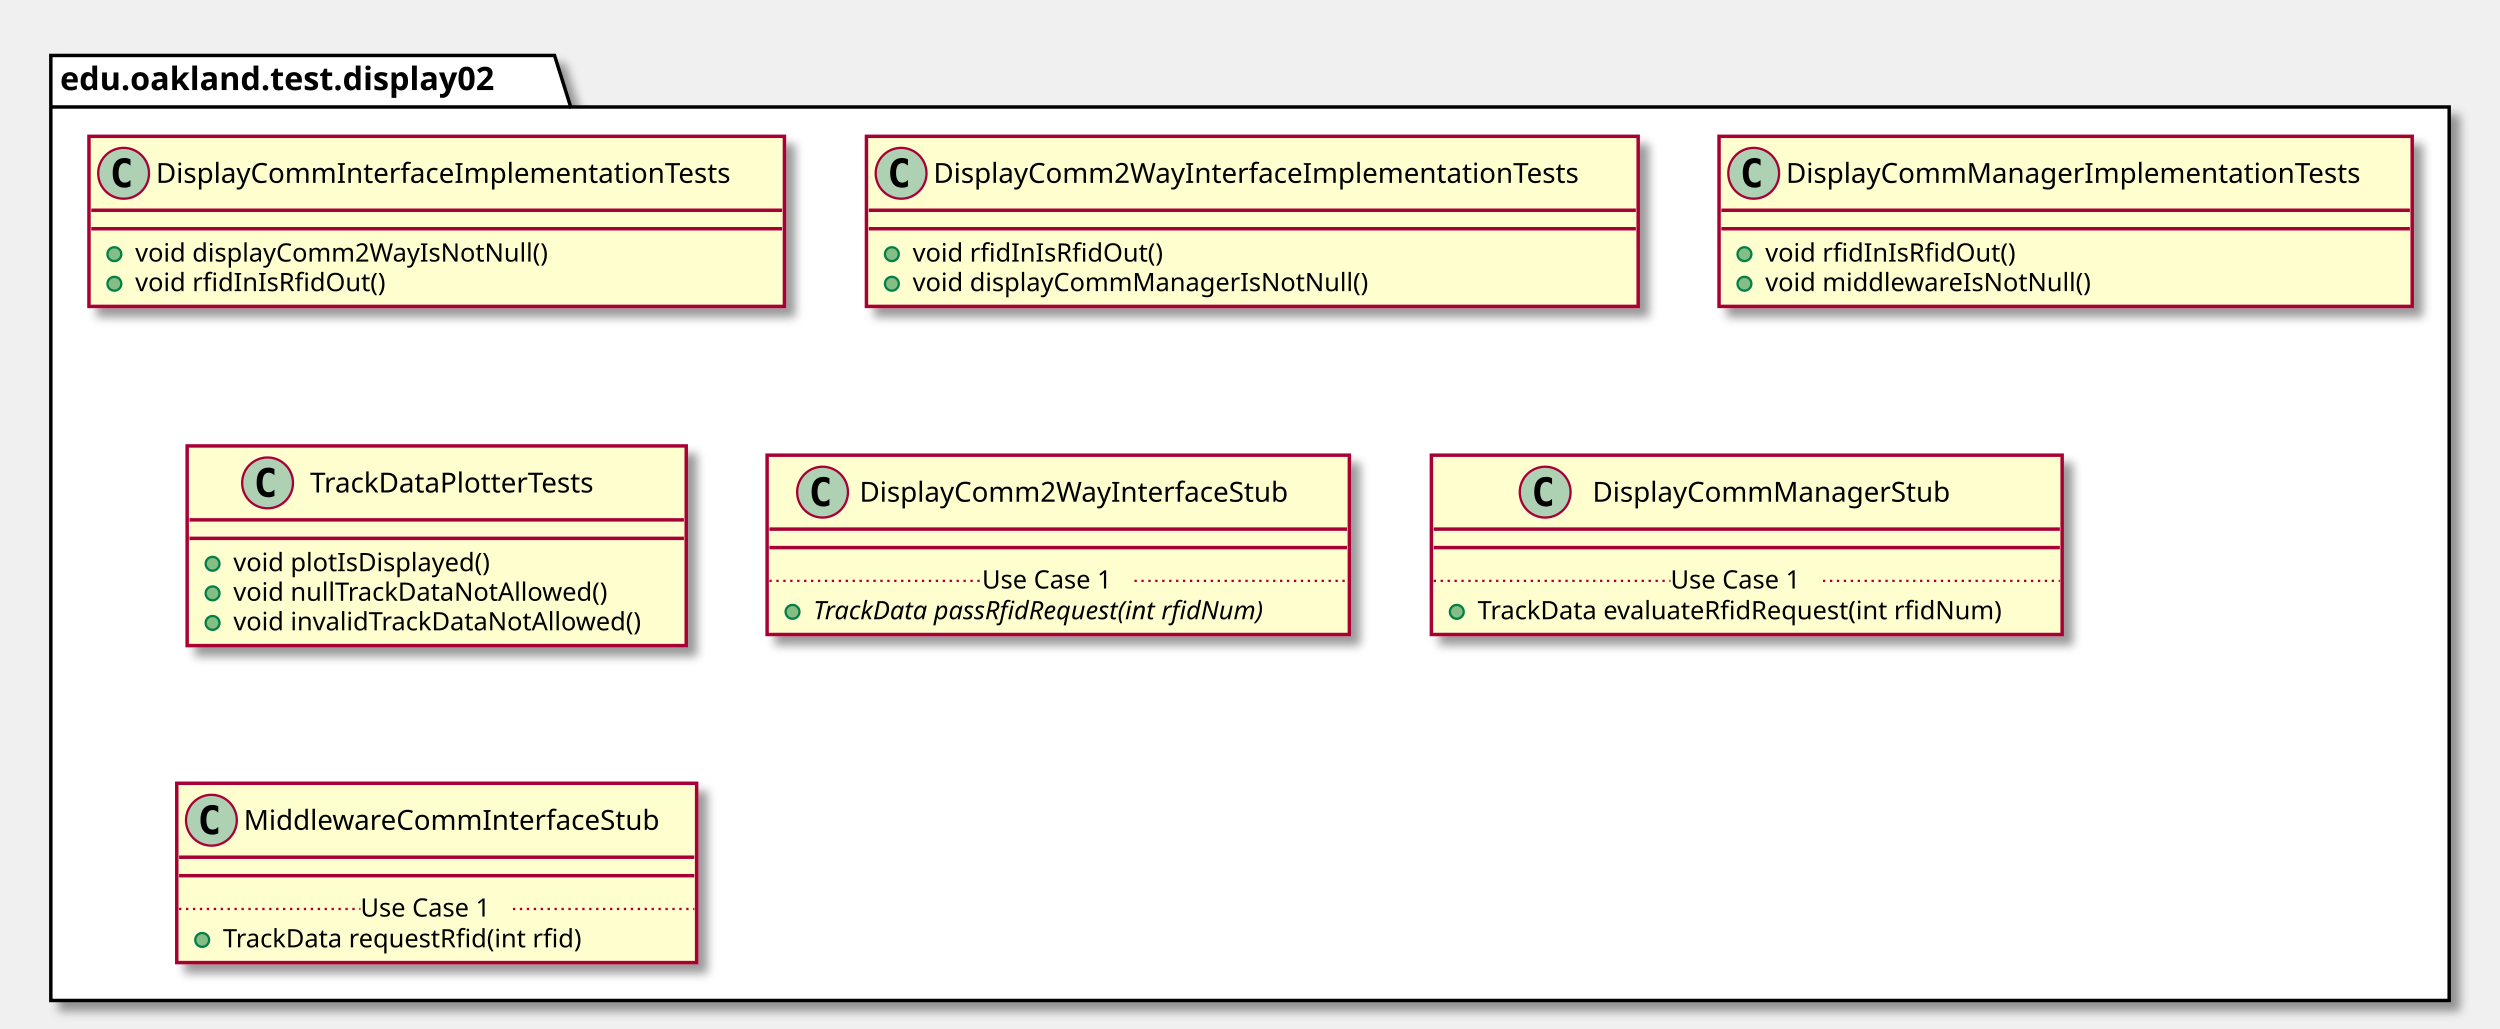
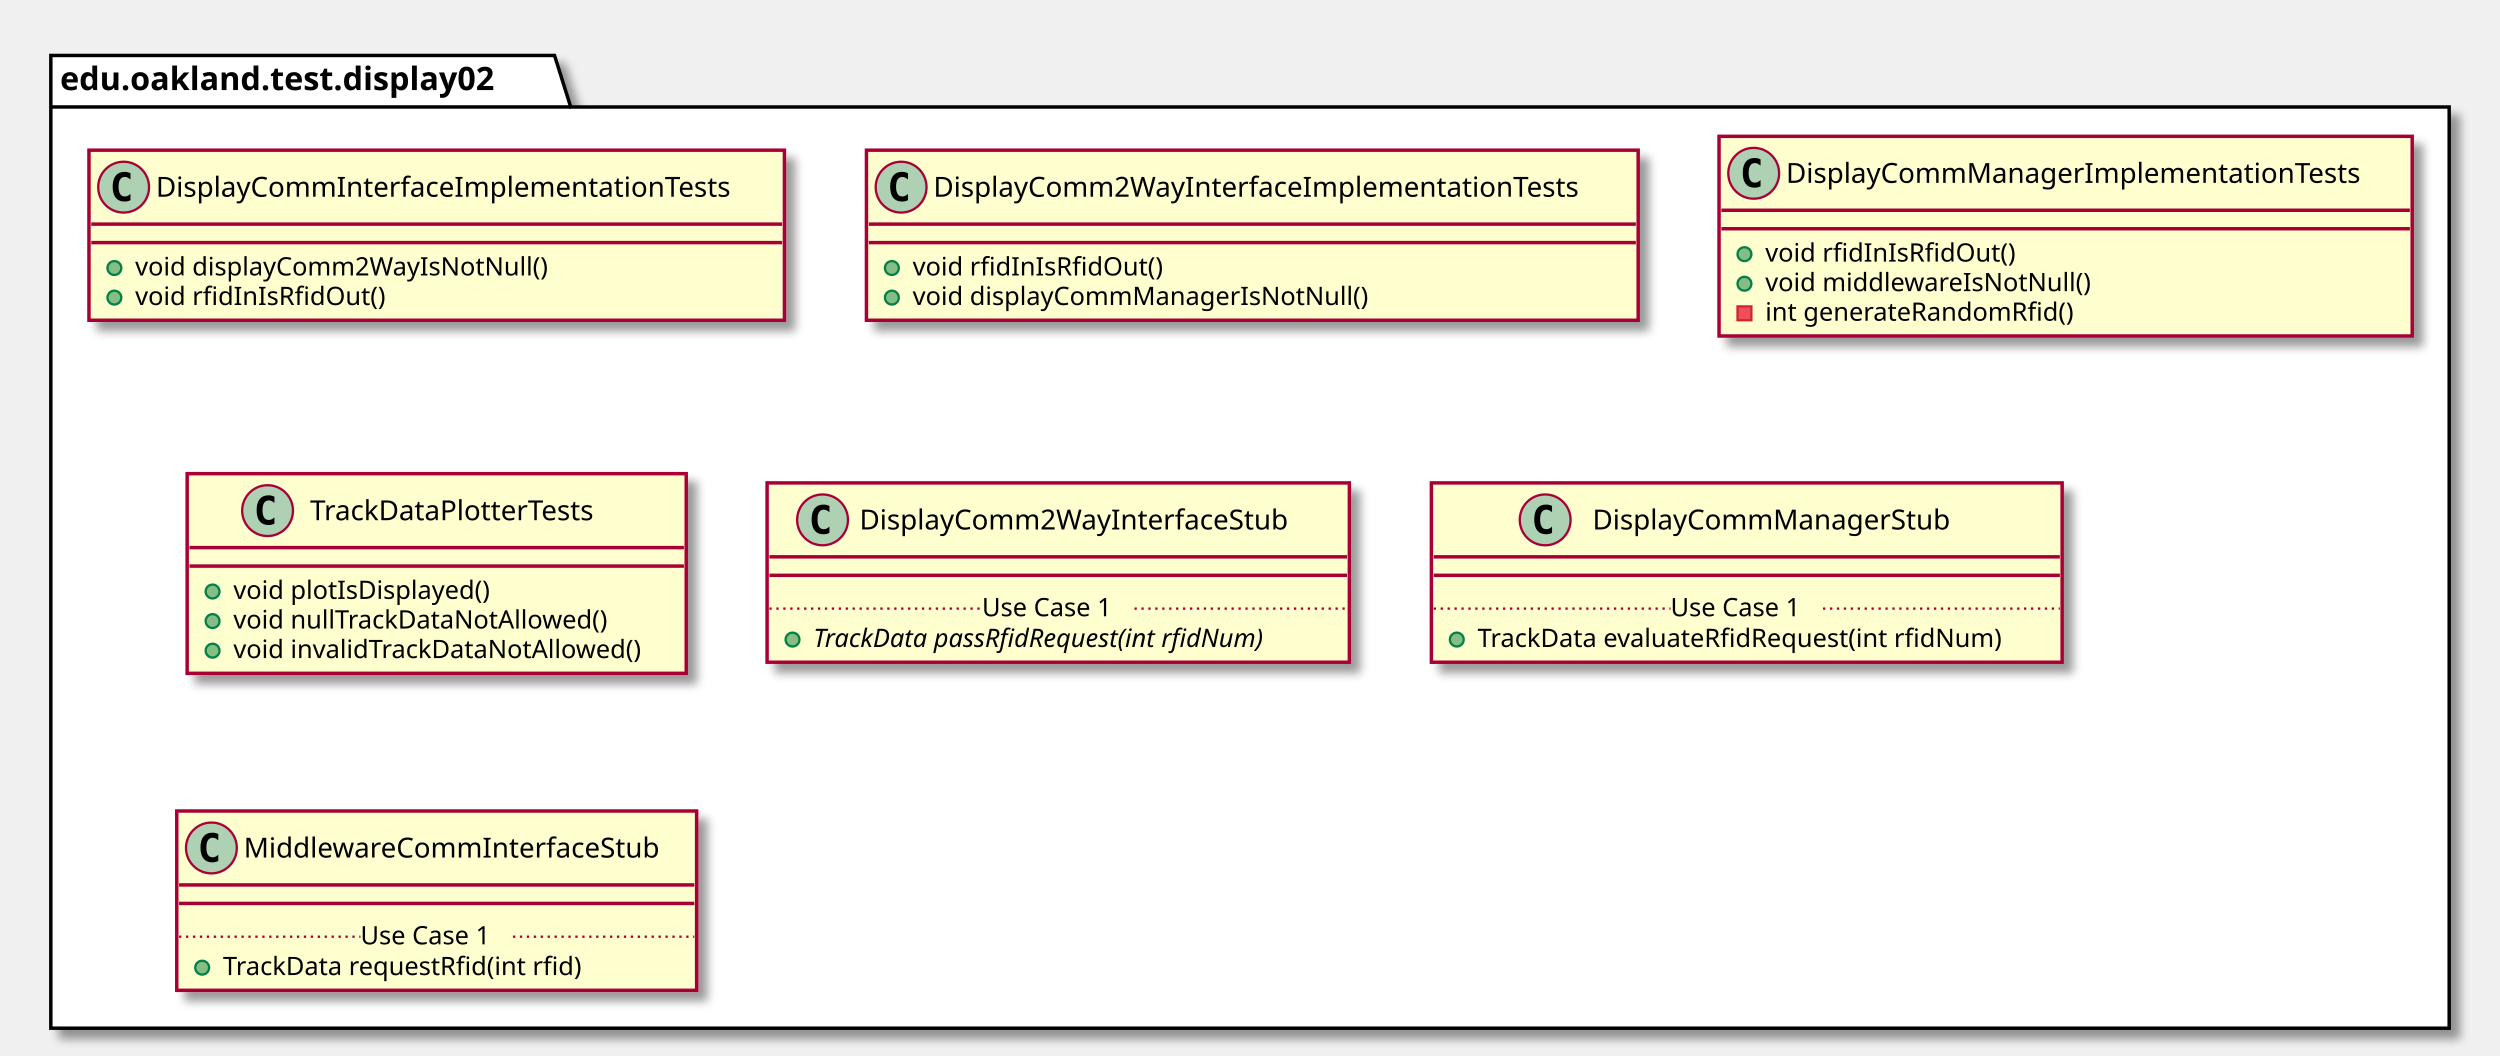
- <svg xmlns="http://www.w3.org/2000/svg" contentScriptType="application/ecmascript" contentStyleType="text/css" height="445px" preserveAspectRatio="none" style="width:1082px;height:445px;" version="1.1" viewBox="0 0 1082 445" width="1082px" zoomAndPan="magnify">
+ <svg xmlns="http://www.w3.org/2000/svg" contentScriptType="application/ecmascript" contentStyleType="text/css" height="457px" preserveAspectRatio="none" style="width:1082px;height:457px;" version="1.1" viewBox="0 0 1082 457" width="1082px" zoomAndPan="magnify">
  <defs>
-     <filter height="300%" id="f1g6wb7v32ehka" width="300%" x="-1" y="-1">
+     <filter height="300%" id="fezh5bng9j3jn" width="300%" x="-1" y="-1">
      <feGaussianBlur result="blurOut" stdDeviation="2.0" />
      <feColorMatrix in="blurOut" result="blurOut2" type="matrix" values="0 0 0 0 0 0 0 0 0 0 0 0 0 0 0 0 0 0 .4 0" />
      <feOffset dx="4.0" dy="4.0" in="blurOut2" result="blurOut3" />
      <feBlend in="SourceGraphic" in2="blurOut3" mode="normal" />
    </filter>
  </defs>
  <g>
-     <polygon fill="#FFFFFF" filter="url(#f1g6wb7v32ehka)" points="22,24,240,24,247,46.297,1060,46.297,1060,433,22,433,22,24" style="stroke: #000000; stroke-width: 1.5;" />
+     <polygon fill="#FFFFFF" filter="url(#fezh5bng9j3jn)" points="22,24,240,24,247,46.297,1060,46.297,1060,445,22,445,22,24" style="stroke: #000000; stroke-width: 1.5;" />
    <line style="stroke: #000000; stroke-width: 1.5;" x1="22" x2="247" y1="46.297" y2="46.297" />
    <text fill="#000000" font-family="sans-serif" font-size="14" font-weight="bold" lengthAdjust="spacingAndGlyphs" textLength="212" x="26" y="38.995">edu.oakland.test.display02</text>
-     <rect fill="#FEFECE" filter="url(#f1g6wb7v32ehka)" height="73.609" id="DisplayCommInterfaceImplementationTests" style="stroke: #A80036; stroke-width: 1.5;" width="301" x="38.5" y="59" />
-     <ellipse cx="53.5" cy="75" fill="#ADD1B2" rx="11" ry="11" style="stroke: #A80036; stroke-width: 1.0;" />
-     <path d="M56.469,80.641 Q55.891,80.938 55.25,81.078 Q54.609,81.234 53.906,81.234 Q51.406,81.234 50.078,79.594 Q48.766,77.938 48.766,74.812 Q48.766,71.688 50.078,70.031 Q51.406,68.375 53.906,68.375 Q54.609,68.375 55.25,68.531 Q55.906,68.688 56.469,68.984 L56.469,71.703 Q55.844,71.125 55.25,70.859 Q54.656,70.578 54.031,70.578 Q52.688,70.578 52,71.656 Q51.312,72.719 51.312,74.812 Q51.312,76.906 52,77.984 Q52.688,79.047 54.031,79.047 Q54.656,79.047 55.25,78.781 Q55.844,78.5 56.469,77.922 L56.469,80.641 Z " />
-     <text fill="#000000" font-family="sans-serif" font-size="12" lengthAdjust="spacingAndGlyphs" textLength="269" x="67.5" y="79.154">DisplayCommInterfaceImplementationTests</text>
-     <line style="stroke: #A80036; stroke-width: 1.5;" x1="39.5" x2="338.5" y1="91" y2="91" />
-     <line style="stroke: #A80036; stroke-width: 1.5;" x1="39.5" x2="338.5" y1="99" y2="99" />
-     <ellipse cx="49.5" cy="110" fill="#84BE84" rx="3" ry="3" style="stroke: #038048; stroke-width: 1.0;" />
-     <text fill="#000000" font-family="sans-serif" font-size="11" lengthAdjust="spacingAndGlyphs" textLength="191" x="58.5" y="113.21">void displayComm2WayIsNotNull()</text>
-     <ellipse cx="49.5" cy="122.805" fill="#84BE84" rx="3" ry="3" style="stroke: #038048; stroke-width: 1.0;" />
-     <text fill="#000000" font-family="sans-serif" font-size="11" lengthAdjust="spacingAndGlyphs" textLength="115" x="58.5" y="126.015">void rfidInIsRfidOut()</text>
-     <rect fill="#FEFECE" filter="url(#f1g6wb7v32ehka)" height="73.609" id="DisplayComm2WayInterfaceImplementationTests" style="stroke: #A80036; stroke-width: 1.5;" width="334" x="375" y="59" />
-     <ellipse cx="390" cy="75" fill="#ADD1B2" rx="11" ry="11" style="stroke: #A80036; stroke-width: 1.0;" />
-     <path d="M392.969,80.641 Q392.391,80.938 391.75,81.078 Q391.109,81.234 390.406,81.234 Q387.906,81.234 386.578,79.594 Q385.266,77.938 385.266,74.812 Q385.266,71.688 386.578,70.031 Q387.906,68.375 390.406,68.375 Q391.109,68.375 391.75,68.531 Q392.406,68.688 392.969,68.984 L392.969,71.703 Q392.344,71.125 391.75,70.859 Q391.156,70.578 390.531,70.578 Q389.188,70.578 388.5,71.656 Q387.812,72.719 387.812,74.812 Q387.812,76.906 388.5,77.984 Q389.188,79.047 390.531,79.047 Q391.156,79.047 391.75,78.781 Q392.344,78.5 392.969,77.922 L392.969,80.641 Z " />
-     <text fill="#000000" font-family="sans-serif" font-size="12" lengthAdjust="spacingAndGlyphs" textLength="302" x="404" y="79.154">DisplayComm2WayInterfaceImplementationTests</text>
-     <line style="stroke: #A80036; stroke-width: 1.5;" x1="376" x2="708" y1="91" y2="91" />
-     <line style="stroke: #A80036; stroke-width: 1.5;" x1="376" x2="708" y1="99" y2="99" />
-     <ellipse cx="386" cy="110" fill="#84BE84" rx="3" ry="3" style="stroke: #038048; stroke-width: 1.0;" />
-     <text fill="#000000" font-family="sans-serif" font-size="11" lengthAdjust="spacingAndGlyphs" textLength="115" x="395" y="113.21">void rfidInIsRfidOut()</text>
-     <ellipse cx="386" cy="122.805" fill="#84BE84" rx="3" ry="3" style="stroke: #038048; stroke-width: 1.0;" />
-     <text fill="#000000" font-family="sans-serif" font-size="11" lengthAdjust="spacingAndGlyphs" textLength="211" x="395" y="126.015">void displayCommManagerIsNotNull()</text>
-     <rect fill="#FEFECE" filter="url(#f1g6wb7v32ehka)" height="73.609" id="DisplayCommManagerImplementationTests" style="stroke: #A80036; stroke-width: 1.5;" width="300" x="744" y="59" />
+     <rect fill="#FEFECE" filter="url(#fezh5bng9j3jn)" height="73.609" id="DisplayCommInterfaceImplementationTests" style="stroke: #A80036; stroke-width: 1.5;" width="301" x="38.5" y="65" />
+     <ellipse cx="53.5" cy="81" fill="#ADD1B2" rx="11" ry="11" style="stroke: #A80036; stroke-width: 1.0;" />
+     <path d="M56.469,86.641 Q55.891,86.938 55.25,87.078 Q54.609,87.234 53.906,87.234 Q51.406,87.234 50.078,85.594 Q48.766,83.938 48.766,80.812 Q48.766,77.688 50.078,76.031 Q51.406,74.375 53.906,74.375 Q54.609,74.375 55.25,74.531 Q55.906,74.688 56.469,74.984 L56.469,77.703 Q55.844,77.125 55.25,76.859 Q54.656,76.578 54.031,76.578 Q52.688,76.578 52,77.656 Q51.312,78.719 51.312,80.812 Q51.312,82.906 52,83.984 Q52.688,85.047 54.031,85.047 Q54.656,85.047 55.25,84.781 Q55.844,84.5 56.469,83.922 L56.469,86.641 Z " />
+     <text fill="#000000" font-family="sans-serif" font-size="12" lengthAdjust="spacingAndGlyphs" textLength="269" x="67.5" y="85.154">DisplayCommInterfaceImplementationTests</text>
+     <line style="stroke: #A80036; stroke-width: 1.5;" x1="39.5" x2="338.5" y1="97" y2="97" />
+     <line style="stroke: #A80036; stroke-width: 1.5;" x1="39.5" x2="338.5" y1="105" y2="105" />
+     <ellipse cx="49.5" cy="116" fill="#84BE84" rx="3" ry="3" style="stroke: #038048; stroke-width: 1.0;" />
+     <text fill="#000000" font-family="sans-serif" font-size="11" lengthAdjust="spacingAndGlyphs" textLength="191" x="58.5" y="119.21">void displayComm2WayIsNotNull()</text>
+     <ellipse cx="49.5" cy="128.805" fill="#84BE84" rx="3" ry="3" style="stroke: #038048; stroke-width: 1.0;" />
+     <text fill="#000000" font-family="sans-serif" font-size="11" lengthAdjust="spacingAndGlyphs" textLength="115" x="58.5" y="132.015">void rfidInIsRfidOut()</text>
+     <rect fill="#FEFECE" filter="url(#fezh5bng9j3jn)" height="73.609" id="DisplayComm2WayInterfaceImplementationTests" style="stroke: #A80036; stroke-width: 1.5;" width="334" x="375" y="65" />
+     <ellipse cx="390" cy="81" fill="#ADD1B2" rx="11" ry="11" style="stroke: #A80036; stroke-width: 1.0;" />
+     <path d="M392.969,86.641 Q392.391,86.938 391.75,87.078 Q391.109,87.234 390.406,87.234 Q387.906,87.234 386.578,85.594 Q385.266,83.938 385.266,80.812 Q385.266,77.688 386.578,76.031 Q387.906,74.375 390.406,74.375 Q391.109,74.375 391.75,74.531 Q392.406,74.688 392.969,74.984 L392.969,77.703 Q392.344,77.125 391.75,76.859 Q391.156,76.578 390.531,76.578 Q389.188,76.578 388.5,77.656 Q387.812,78.719 387.812,80.812 Q387.812,82.906 388.5,83.984 Q389.188,85.047 390.531,85.047 Q391.156,85.047 391.75,84.781 Q392.344,84.5 392.969,83.922 L392.969,86.641 Z " />
+     <text fill="#000000" font-family="sans-serif" font-size="12" lengthAdjust="spacingAndGlyphs" textLength="302" x="404" y="85.154">DisplayComm2WayInterfaceImplementationTests</text>
+     <line style="stroke: #A80036; stroke-width: 1.5;" x1="376" x2="708" y1="97" y2="97" />
+     <line style="stroke: #A80036; stroke-width: 1.5;" x1="376" x2="708" y1="105" y2="105" />
+     <ellipse cx="386" cy="116" fill="#84BE84" rx="3" ry="3" style="stroke: #038048; stroke-width: 1.0;" />
+     <text fill="#000000" font-family="sans-serif" font-size="11" lengthAdjust="spacingAndGlyphs" textLength="115" x="395" y="119.21">void rfidInIsRfidOut()</text>
+     <ellipse cx="386" cy="128.805" fill="#84BE84" rx="3" ry="3" style="stroke: #038048; stroke-width: 1.0;" />
+     <text fill="#000000" font-family="sans-serif" font-size="11" lengthAdjust="spacingAndGlyphs" textLength="211" x="395" y="132.015">void displayCommManagerIsNotNull()</text>
+     <rect fill="#FEFECE" filter="url(#fezh5bng9j3jn)" height="86.414" id="DisplayCommManagerImplementationTests" style="stroke: #A80036; stroke-width: 1.5;" width="300" x="744" y="59" />
    <ellipse cx="759" cy="75" fill="#ADD1B2" rx="11" ry="11" style="stroke: #A80036; stroke-width: 1.0;" />
    <path d="M761.969,80.641 Q761.391,80.938 760.75,81.078 Q760.109,81.234 759.406,81.234 Q756.906,81.234 755.578,79.594 Q754.266,77.938 754.266,74.812 Q754.266,71.688 755.578,70.031 Q756.906,68.375 759.406,68.375 Q760.109,68.375 760.75,68.531 Q761.406,68.688 761.969,68.984 L761.969,71.703 Q761.344,71.125 760.75,70.859 Q760.156,70.578 759.531,70.578 Q758.188,70.578 757.5,71.656 Q756.812,72.719 756.812,74.812 Q756.812,76.906 757.5,77.984 Q758.188,79.047 759.531,79.047 Q760.156,79.047 760.75,78.781 Q761.344,78.5 761.969,77.922 L761.969,80.641 Z " />
    <text fill="#000000" font-family="sans-serif" font-size="12" lengthAdjust="spacingAndGlyphs" textLength="268" x="773" y="79.154">DisplayCommManagerImplementationTests</text>
    <line style="stroke: #A80036; stroke-width: 1.5;" x1="745" x2="1043" y1="91" y2="91" />
    <line style="stroke: #A80036; stroke-width: 1.5;" x1="745" x2="1043" y1="99" y2="99" />
    <ellipse cx="755" cy="110" fill="#84BE84" rx="3" ry="3" style="stroke: #038048; stroke-width: 1.0;" />
    <text fill="#000000" font-family="sans-serif" font-size="11" lengthAdjust="spacingAndGlyphs" textLength="115" x="764" y="113.21">void rfidInIsRfidOut()</text>
    <ellipse cx="755" cy="122.805" fill="#84BE84" rx="3" ry="3" style="stroke: #038048; stroke-width: 1.0;" />
    <text fill="#000000" font-family="sans-serif" font-size="11" lengthAdjust="spacingAndGlyphs" textLength="151" x="764" y="126.015">void middlewareIsNotNull()</text>
-     <rect fill="#FEFECE" filter="url(#f1g6wb7v32ehka)" height="86.414" id="TrackDataPlotterTests" style="stroke: #A80036; stroke-width: 1.5;" width="216" x="81" y="193" />
-     <ellipse cx="115.8" cy="209" fill="#ADD1B2" rx="11" ry="11" style="stroke: #A80036; stroke-width: 1.0;" />
-     <path d="M118.769,214.641 Q118.191,214.938 117.55,215.078 Q116.909,215.234 116.206,215.234 Q113.706,215.234 112.378,213.594 Q111.066,211.938 111.066,208.812 Q111.066,205.688 112.378,204.031 Q113.706,202.375 116.206,202.375 Q116.909,202.375 117.55,202.531 Q118.206,202.688 118.769,202.984 L118.769,205.703 Q118.144,205.125 117.55,204.859 Q116.956,204.578 116.331,204.578 Q114.987,204.578 114.3,205.656 Q113.612,206.719 113.612,208.812 Q113.612,210.906 114.3,211.984 Q114.987,213.047 116.331,213.047 Q116.956,213.047 117.55,212.781 Q118.144,212.5 118.769,211.922 L118.769,214.641 Z " />
-     <text fill="#000000" font-family="sans-serif" font-size="12" lengthAdjust="spacingAndGlyphs" textLength="140" x="134.2" y="213.154">TrackDataPlotterTests</text>
-     <line style="stroke: #A80036; stroke-width: 1.5;" x1="82" x2="296" y1="225" y2="225" />
-     <line style="stroke: #A80036; stroke-width: 1.5;" x1="82" x2="296" y1="233" y2="233" />
-     <ellipse cx="92" cy="244" fill="#84BE84" rx="3" ry="3" style="stroke: #038048; stroke-width: 1.0;" />
-     <text fill="#000000" font-family="sans-serif" font-size="11" lengthAdjust="spacingAndGlyphs" textLength="121" x="101" y="247.21">void plotIsDisplayed()</text>
-     <ellipse cx="92" cy="256.805" fill="#84BE84" rx="3" ry="3" style="stroke: #038048; stroke-width: 1.0;" />
-     <text fill="#000000" font-family="sans-serif" font-size="11" lengthAdjust="spacingAndGlyphs" textLength="174" x="101" y="260.015">void nullTrackDataNotAllowed()</text>
-     <ellipse cx="92" cy="269.609" fill="#84BE84" rx="3" ry="3" style="stroke: #038048; stroke-width: 1.0;" />
-     <text fill="#000000" font-family="sans-serif" font-size="11" lengthAdjust="spacingAndGlyphs" textLength="190" x="101" y="272.82">void invalidTrackDataNotAllowed()</text>
-     <rect fill="#FEFECE" filter="url(#f1g6wb7v32ehka)" height="77.609" id="DisplayComm2WayInterfaceStub" style="stroke: #A80036; stroke-width: 1.5;" width="252" x="332" y="197" />
-     <ellipse cx="356" cy="213" fill="#ADD1B2" rx="11" ry="11" style="stroke: #A80036; stroke-width: 1.0;" />
-     <path d="M358.969,218.641 Q358.391,218.938 357.75,219.078 Q357.109,219.234 356.406,219.234 Q353.906,219.234 352.578,217.594 Q351.266,215.938 351.266,212.812 Q351.266,209.688 352.578,208.031 Q353.906,206.375 356.406,206.375 Q357.109,206.375 357.75,206.531 Q358.406,206.688 358.969,206.984 L358.969,209.703 Q358.344,209.125 357.75,208.859 Q357.156,208.578 356.531,208.578 Q355.188,208.578 354.5,209.656 Q353.812,210.719 353.812,212.812 Q353.812,214.906 354.5,215.984 Q355.188,217.047 356.531,217.047 Q357.156,217.047 357.75,216.781 Q358.344,216.5 358.969,215.922 L358.969,218.641 Z " />
-     <text fill="#000000" font-family="sans-serif" font-size="12" lengthAdjust="spacingAndGlyphs" textLength="200" x="372" y="217.154">DisplayComm2WayInterfaceStub</text>
-     <line style="stroke: #A80036; stroke-width: 1.5;" x1="333" x2="583" y1="229" y2="229" />
-     <line style="stroke: #A80036; stroke-width: 1.5;" x1="333" x2="583" y1="237" y2="237" />
-     <ellipse cx="343" cy="264.805" fill="#84BE84" rx="3" ry="3" style="stroke: #038048; stroke-width: 1.0;" />
-     <text fill="#000000" font-family="sans-serif" font-size="11" font-style="italic" lengthAdjust="spacingAndGlyphs" textLength="226" x="352" y="268.015">TrackData passRfidRequest(int rfidNum)</text>
-     <line style="stroke: #A80036; stroke-width: 1.0; stroke-dasharray: 1.0,2.0;" x1="333" x2="425" y1="251.402" y2="251.402" />
-     <text fill="#000000" font-family="sans-serif" font-size="11" lengthAdjust="spacingAndGlyphs" textLength="66" x="425" y="254.71">Use Case 1</text>
-     <line style="stroke: #A80036; stroke-width: 1.0; stroke-dasharray: 1.0,2.0;" x1="491" x2="583" y1="251.402" y2="251.402" />
-     <rect fill="#FEFECE" filter="url(#f1g6wb7v32ehka)" height="77.609" id="DisplayCommManagerStub" style="stroke: #A80036; stroke-width: 1.5;" width="273" x="619.5" y="197" />
-     <ellipse cx="668.75" cy="213" fill="#ADD1B2" rx="11" ry="11" style="stroke: #A80036; stroke-width: 1.0;" />
-     <path d="M671.719,218.641 Q671.141,218.938 670.5,219.078 Q669.859,219.234 669.156,219.234 Q666.656,219.234 665.328,217.594 Q664.016,215.938 664.016,212.812 Q664.016,209.688 665.328,208.031 Q666.656,206.375 669.156,206.375 Q669.859,206.375 670.5,206.531 Q671.156,206.688 671.719,206.984 L671.719,209.703 Q671.094,209.125 670.5,208.859 Q669.906,208.578 669.281,208.578 Q667.938,208.578 667.25,209.656 Q666.562,210.719 666.562,212.812 Q666.562,214.906 667.25,215.984 Q667.938,217.047 669.281,217.047 Q669.906,217.047 670.5,216.781 Q671.094,216.5 671.719,215.922 L671.719,218.641 Z " />
-     <text fill="#000000" font-family="sans-serif" font-size="12" lengthAdjust="spacingAndGlyphs" textLength="166" x="689.25" y="217.154">DisplayCommManagerStub</text>
-     <line style="stroke: #A80036; stroke-width: 1.5;" x1="620.5" x2="891.5" y1="229" y2="229" />
-     <line style="stroke: #A80036; stroke-width: 1.5;" x1="620.5" x2="891.5" y1="237" y2="237" />
-     <ellipse cx="630.5" cy="264.805" fill="#84BE84" rx="3" ry="3" style="stroke: #038048; stroke-width: 1.0;" />
-     <text fill="#000000" font-family="sans-serif" font-size="11" lengthAdjust="spacingAndGlyphs" textLength="247" x="639.5" y="268.015">TrackData evaluateRfidRequest(int rfidNum)</text>
-     <line style="stroke: #A80036; stroke-width: 1.0; stroke-dasharray: 1.0,2.0;" x1="620.5" x2="723" y1="251.402" y2="251.402" />
-     <text fill="#000000" font-family="sans-serif" font-size="11" lengthAdjust="spacingAndGlyphs" textLength="66" x="723" y="254.71">Use Case 1</text>
-     <line style="stroke: #A80036; stroke-width: 1.0; stroke-dasharray: 1.0,2.0;" x1="789" x2="891.5" y1="251.402" y2="251.402" />
-     <rect fill="#FEFECE" filter="url(#f1g6wb7v32ehka)" height="77.609" id="MiddlewareCommInterfaceStub" style="stroke: #A80036; stroke-width: 1.5;" width="225" x="76.5" y="339" />
-     <ellipse cx="91.5" cy="355" fill="#ADD1B2" rx="11" ry="11" style="stroke: #A80036; stroke-width: 1.0;" />
-     <path d="M94.469,360.641 Q93.891,360.938 93.25,361.078 Q92.609,361.234 91.906,361.234 Q89.406,361.234 88.078,359.594 Q86.766,357.938 86.766,354.812 Q86.766,351.688 88.078,350.031 Q89.406,348.375 91.906,348.375 Q92.609,348.375 93.25,348.531 Q93.906,348.688 94.469,348.984 L94.469,351.703 Q93.844,351.125 93.25,350.859 Q92.656,350.578 92.031,350.578 Q90.688,350.578 90,351.656 Q89.312,352.719 89.312,354.812 Q89.312,356.906 90,357.984 Q90.688,359.047 92.031,359.047 Q92.656,359.047 93.25,358.781 Q93.844,358.5 94.469,357.922 L94.469,360.641 Z " />
-     <text fill="#000000" font-family="sans-serif" font-size="12" lengthAdjust="spacingAndGlyphs" textLength="193" x="105.5" y="359.154">MiddlewareCommInterfaceStub</text>
-     <line style="stroke: #A80036; stroke-width: 1.5;" x1="77.5" x2="300.5" y1="371" y2="371" />
-     <line style="stroke: #A80036; stroke-width: 1.5;" x1="77.5" x2="300.5" y1="379" y2="379" />
-     <ellipse cx="87.5" cy="406.805" fill="#84BE84" rx="3" ry="3" style="stroke: #038048; stroke-width: 1.0;" />
-     <text fill="#000000" font-family="sans-serif" font-size="11" lengthAdjust="spacingAndGlyphs" textLength="171" x="96.5" y="410.015">TrackData requestRfid(int rfid)</text>
-     <line style="stroke: #A80036; stroke-width: 1.0; stroke-dasharray: 1.0,2.0;" x1="77.5" x2="156" y1="393.402" y2="393.402" />
-     <text fill="#000000" font-family="sans-serif" font-size="11" lengthAdjust="spacingAndGlyphs" textLength="66" x="156" y="396.71">Use Case 1</text>
-     <line style="stroke: #A80036; stroke-width: 1.0; stroke-dasharray: 1.0,2.0;" x1="222" x2="300.5" y1="393.402" y2="393.402" />
+     <rect fill="#F24D5C" height="6" style="stroke: #C82930; stroke-width: 1.0;" width="6" x="752" y="132.609" />
+     <text fill="#000000" font-family="sans-serif" font-size="11" lengthAdjust="spacingAndGlyphs" textLength="144" x="764" y="138.82">int generateRandomRfid()</text>
+     <rect fill="#FEFECE" filter="url(#fezh5bng9j3jn)" height="86.414" id="TrackDataPlotterTests" style="stroke: #A80036; stroke-width: 1.5;" width="216" x="81" y="205" />
+     <ellipse cx="115.8" cy="221" fill="#ADD1B2" rx="11" ry="11" style="stroke: #A80036; stroke-width: 1.0;" />
+     <path d="M118.769,226.641 Q118.191,226.938 117.55,227.078 Q116.909,227.234 116.206,227.234 Q113.706,227.234 112.378,225.594 Q111.066,223.938 111.066,220.812 Q111.066,217.688 112.378,216.031 Q113.706,214.375 116.206,214.375 Q116.909,214.375 117.55,214.531 Q118.206,214.688 118.769,214.984 L118.769,217.703 Q118.144,217.125 117.55,216.859 Q116.956,216.578 116.331,216.578 Q114.987,216.578 114.3,217.656 Q113.612,218.719 113.612,220.812 Q113.612,222.906 114.3,223.984 Q114.987,225.047 116.331,225.047 Q116.956,225.047 117.55,224.781 Q118.144,224.5 118.769,223.922 L118.769,226.641 Z " />
+     <text fill="#000000" font-family="sans-serif" font-size="12" lengthAdjust="spacingAndGlyphs" textLength="140" x="134.2" y="225.154">TrackDataPlotterTests</text>
+     <line style="stroke: #A80036; stroke-width: 1.5;" x1="82" x2="296" y1="237" y2="237" />
+     <line style="stroke: #A80036; stroke-width: 1.5;" x1="82" x2="296" y1="245" y2="245" />
+     <ellipse cx="92" cy="256" fill="#84BE84" rx="3" ry="3" style="stroke: #038048; stroke-width: 1.0;" />
+     <text fill="#000000" font-family="sans-serif" font-size="11" lengthAdjust="spacingAndGlyphs" textLength="121" x="101" y="259.21">void plotIsDisplayed()</text>
+     <ellipse cx="92" cy="268.805" fill="#84BE84" rx="3" ry="3" style="stroke: #038048; stroke-width: 1.0;" />
+     <text fill="#000000" font-family="sans-serif" font-size="11" lengthAdjust="spacingAndGlyphs" textLength="174" x="101" y="272.015">void nullTrackDataNotAllowed()</text>
+     <ellipse cx="92" cy="281.609" fill="#84BE84" rx="3" ry="3" style="stroke: #038048; stroke-width: 1.0;" />
+     <text fill="#000000" font-family="sans-serif" font-size="11" lengthAdjust="spacingAndGlyphs" textLength="190" x="101" y="284.82">void invalidTrackDataNotAllowed()</text>
+     <rect fill="#FEFECE" filter="url(#fezh5bng9j3jn)" height="77.609" id="DisplayComm2WayInterfaceStub" style="stroke: #A80036; stroke-width: 1.5;" width="252" x="332" y="209" />
+     <ellipse cx="356" cy="225" fill="#ADD1B2" rx="11" ry="11" style="stroke: #A80036; stroke-width: 1.0;" />
+     <path d="M358.969,230.641 Q358.391,230.938 357.75,231.078 Q357.109,231.234 356.406,231.234 Q353.906,231.234 352.578,229.594 Q351.266,227.938 351.266,224.812 Q351.266,221.688 352.578,220.031 Q353.906,218.375 356.406,218.375 Q357.109,218.375 357.75,218.531 Q358.406,218.688 358.969,218.984 L358.969,221.703 Q358.344,221.125 357.75,220.859 Q357.156,220.578 356.531,220.578 Q355.188,220.578 354.5,221.656 Q353.812,222.719 353.812,224.812 Q353.812,226.906 354.5,227.984 Q355.188,229.047 356.531,229.047 Q357.156,229.047 357.75,228.781 Q358.344,228.5 358.969,227.922 L358.969,230.641 Z " />
+     <text fill="#000000" font-family="sans-serif" font-size="12" lengthAdjust="spacingAndGlyphs" textLength="200" x="372" y="229.154">DisplayComm2WayInterfaceStub</text>
+     <line style="stroke: #A80036; stroke-width: 1.5;" x1="333" x2="583" y1="241" y2="241" />
+     <line style="stroke: #A80036; stroke-width: 1.5;" x1="333" x2="583" y1="249" y2="249" />
+     <ellipse cx="343" cy="276.805" fill="#84BE84" rx="3" ry="3" style="stroke: #038048; stroke-width: 1.0;" />
+     <text fill="#000000" font-family="sans-serif" font-size="11" font-style="italic" lengthAdjust="spacingAndGlyphs" textLength="226" x="352" y="280.015">TrackData passRfidRequest(int rfidNum)</text>
+     <line style="stroke: #A80036; stroke-width: 1.0; stroke-dasharray: 1.0,2.0;" x1="333" x2="425" y1="263.402" y2="263.402" />
+     <text fill="#000000" font-family="sans-serif" font-size="11" lengthAdjust="spacingAndGlyphs" textLength="66" x="425" y="266.71">Use Case 1</text>
+     <line style="stroke: #A80036; stroke-width: 1.0; stroke-dasharray: 1.0,2.0;" x1="491" x2="583" y1="263.402" y2="263.402" />
+     <rect fill="#FEFECE" filter="url(#fezh5bng9j3jn)" height="77.609" id="DisplayCommManagerStub" style="stroke: #A80036; stroke-width: 1.5;" width="273" x="619.5" y="209" />
+     <ellipse cx="668.75" cy="225" fill="#ADD1B2" rx="11" ry="11" style="stroke: #A80036; stroke-width: 1.0;" />
+     <path d="M671.719,230.641 Q671.141,230.938 670.5,231.078 Q669.859,231.234 669.156,231.234 Q666.656,231.234 665.328,229.594 Q664.016,227.938 664.016,224.812 Q664.016,221.688 665.328,220.031 Q666.656,218.375 669.156,218.375 Q669.859,218.375 670.5,218.531 Q671.156,218.688 671.719,218.984 L671.719,221.703 Q671.094,221.125 670.5,220.859 Q669.906,220.578 669.281,220.578 Q667.938,220.578 667.25,221.656 Q666.562,222.719 666.562,224.812 Q666.562,226.906 667.25,227.984 Q667.938,229.047 669.281,229.047 Q669.906,229.047 670.5,228.781 Q671.094,228.5 671.719,227.922 L671.719,230.641 Z " />
+     <text fill="#000000" font-family="sans-serif" font-size="12" lengthAdjust="spacingAndGlyphs" textLength="166" x="689.25" y="229.154">DisplayCommManagerStub</text>
+     <line style="stroke: #A80036; stroke-width: 1.5;" x1="620.5" x2="891.5" y1="241" y2="241" />
+     <line style="stroke: #A80036; stroke-width: 1.5;" x1="620.5" x2="891.5" y1="249" y2="249" />
+     <ellipse cx="630.5" cy="276.805" fill="#84BE84" rx="3" ry="3" style="stroke: #038048; stroke-width: 1.0;" />
+     <text fill="#000000" font-family="sans-serif" font-size="11" lengthAdjust="spacingAndGlyphs" textLength="247" x="639.5" y="280.015">TrackData evaluateRfidRequest(int rfidNum)</text>
+     <line style="stroke: #A80036; stroke-width: 1.0; stroke-dasharray: 1.0,2.0;" x1="620.5" x2="723" y1="263.402" y2="263.402" />
+     <text fill="#000000" font-family="sans-serif" font-size="11" lengthAdjust="spacingAndGlyphs" textLength="66" x="723" y="266.71">Use Case 1</text>
+     <line style="stroke: #A80036; stroke-width: 1.0; stroke-dasharray: 1.0,2.0;" x1="789" x2="891.5" y1="263.402" y2="263.402" />
+     <rect fill="#FEFECE" filter="url(#fezh5bng9j3jn)" height="77.609" id="MiddlewareCommInterfaceStub" style="stroke: #A80036; stroke-width: 1.5;" width="225" x="76.5" y="351" />
+     <ellipse cx="91.5" cy="367" fill="#ADD1B2" rx="11" ry="11" style="stroke: #A80036; stroke-width: 1.0;" />
+     <path d="M94.469,372.641 Q93.891,372.938 93.25,373.078 Q92.609,373.234 91.906,373.234 Q89.406,373.234 88.078,371.594 Q86.766,369.938 86.766,366.812 Q86.766,363.688 88.078,362.031 Q89.406,360.375 91.906,360.375 Q92.609,360.375 93.25,360.531 Q93.906,360.688 94.469,360.984 L94.469,363.703 Q93.844,363.125 93.25,362.859 Q92.656,362.578 92.031,362.578 Q90.688,362.578 90,363.656 Q89.312,364.719 89.312,366.812 Q89.312,368.906 90,369.984 Q90.688,371.047 92.031,371.047 Q92.656,371.047 93.25,370.781 Q93.844,370.5 94.469,369.922 L94.469,372.641 Z " />
+     <text fill="#000000" font-family="sans-serif" font-size="12" lengthAdjust="spacingAndGlyphs" textLength="193" x="105.5" y="371.154">MiddlewareCommInterfaceStub</text>
+     <line style="stroke: #A80036; stroke-width: 1.5;" x1="77.5" x2="300.5" y1="383" y2="383" />
+     <line style="stroke: #A80036; stroke-width: 1.5;" x1="77.5" x2="300.5" y1="391" y2="391" />
+     <ellipse cx="87.5" cy="418.805" fill="#84BE84" rx="3" ry="3" style="stroke: #038048; stroke-width: 1.0;" />
+     <text fill="#000000" font-family="sans-serif" font-size="11" lengthAdjust="spacingAndGlyphs" textLength="171" x="96.5" y="422.015">TrackData requestRfid(int rfid)</text>
+     <line style="stroke: #A80036; stroke-width: 1.0; stroke-dasharray: 1.0,2.0;" x1="77.5" x2="156" y1="405.402" y2="405.402" />
+     <text fill="#000000" font-family="sans-serif" font-size="11" lengthAdjust="spacingAndGlyphs" textLength="66" x="156" y="408.71">Use Case 1</text>
+     <line style="stroke: #A80036; stroke-width: 1.0; stroke-dasharray: 1.0,2.0;" x1="222" x2="300.5" y1="405.402" y2="405.402" />
  </g>
</svg>
